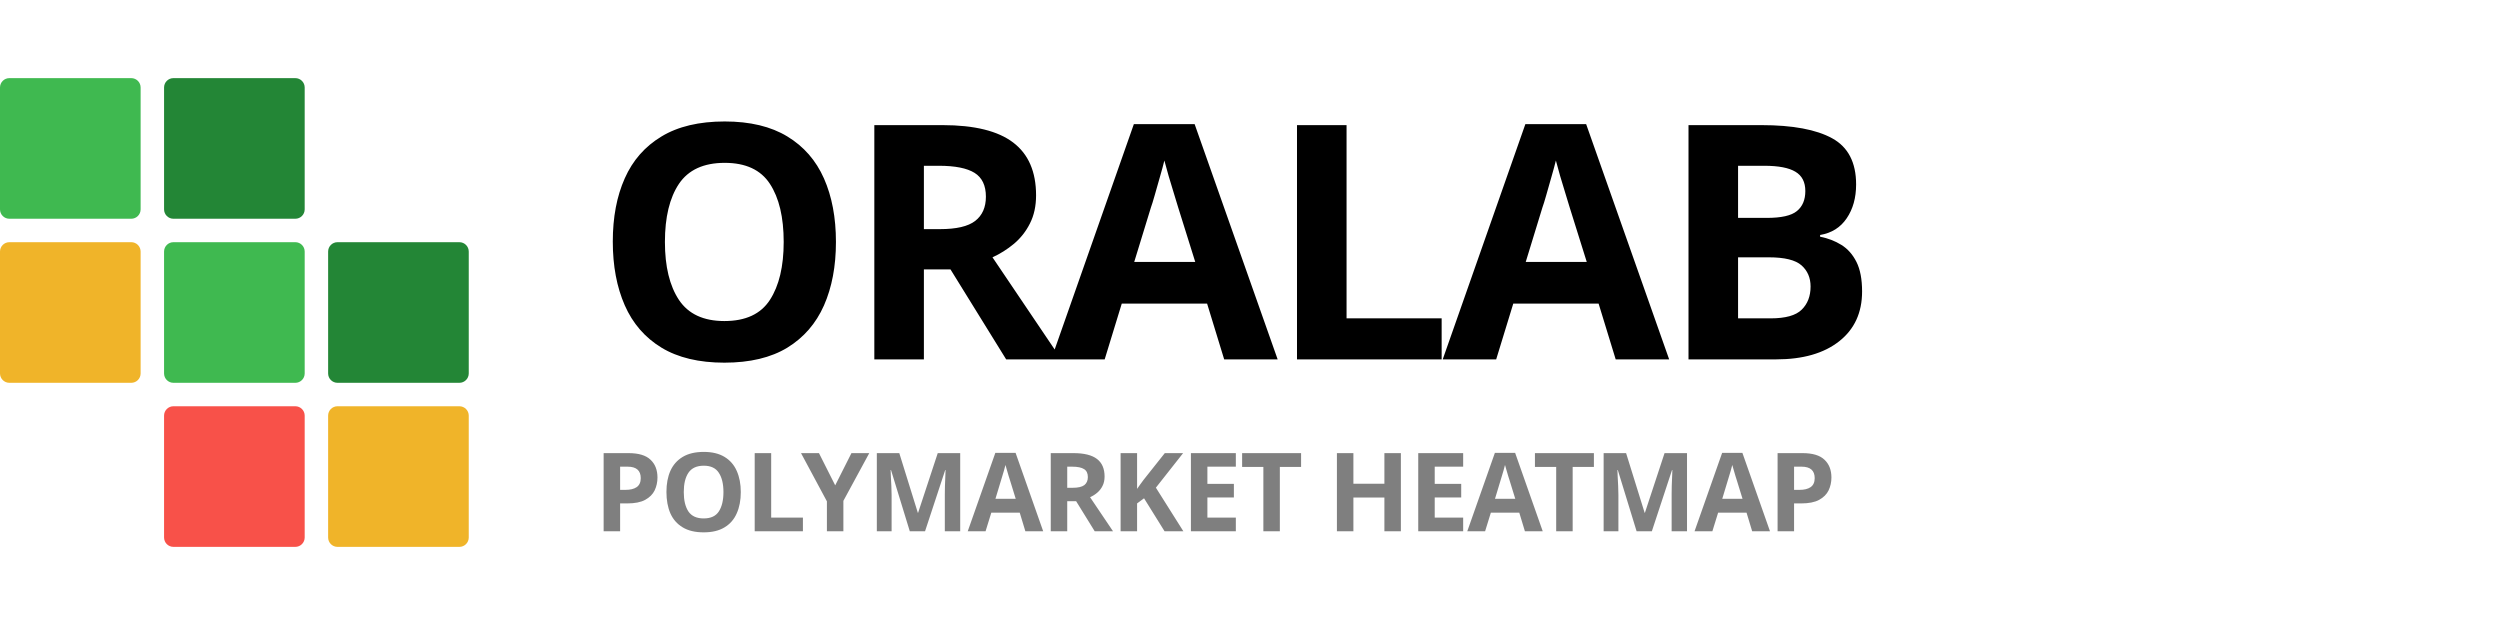
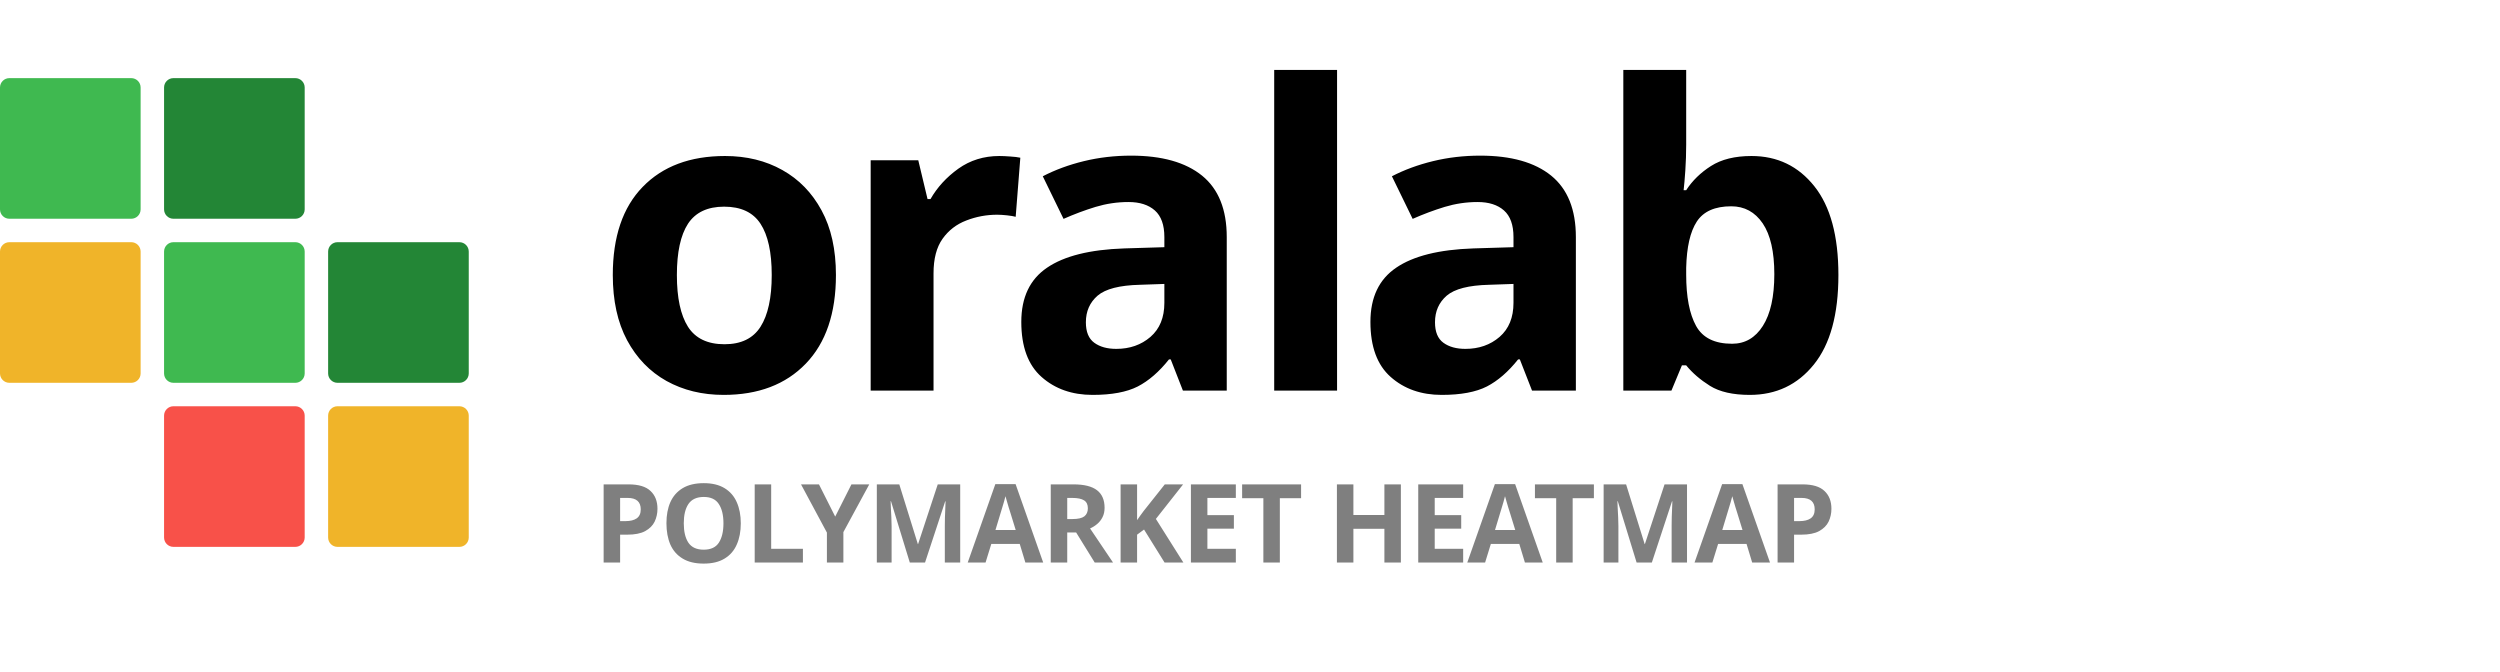
- <svg xmlns="http://www.w3.org/2000/svg" viewBox="0 0 320 80" role="img" aria-label="ORALAB Polymarket Heatmap">
+ <svg xmlns="http://www.w3.org/2000/svg" viewBox="0 0 320 86" role="img" aria-label="oralab Polymarket Heatmap">
  <g transform="translate(0,10) scale(0.6)">
    <rect x="0" y="0" width="30" height="30" rx="2" fill="#3fb950" />
    <rect x="35" y="0" width="30" height="30" rx="2" fill="#238636" />
    <rect x="0" y="35" width="30" height="30" rx="2" fill="#f0b429" />
    <rect x="35" y="35" width="30" height="30" rx="2" fill="#3fb950" />
    <rect x="70" y="35" width="30" height="30" rx="2" fill="#238636" />
    <rect x="35" y="70" width="30" height="30" rx="2" fill="#f85149" />
    <rect x="70" y="70" width="30" height="30" rx="2" fill="#f0b429" />
  </g>
-   <text x="76" y="46" style="font-family:'Space Grotesk',system-ui,sans-serif;font-size:42px;font-weight:700;letter-spacing:-1.3px" fill="currentColor">ORALAB</text>
-   <text x="76" y="68" style="font-family:'Space Grotesk',system-ui,sans-serif;font-size:14px;font-weight:700;letter-spacing:-0.3px" fill="currentColor" fill-opacity="0.5">POLYMARKET HEATMAP</text>
+   <text x="76" y="50" style="font-family:'Space Grotesk',system-ui,sans-serif;font-size:54px;font-weight:700;letter-spacing:-2.2px" fill="currentColor">oralab</text>
+   <text x="76" y="72" style="font-family:'Space Grotesk',system-ui,sans-serif;font-size:14px;font-weight:700;letter-spacing:-0.3px" fill="currentColor" fill-opacity="0.5">POLYMARKET HEATMAP</text>
</svg>
